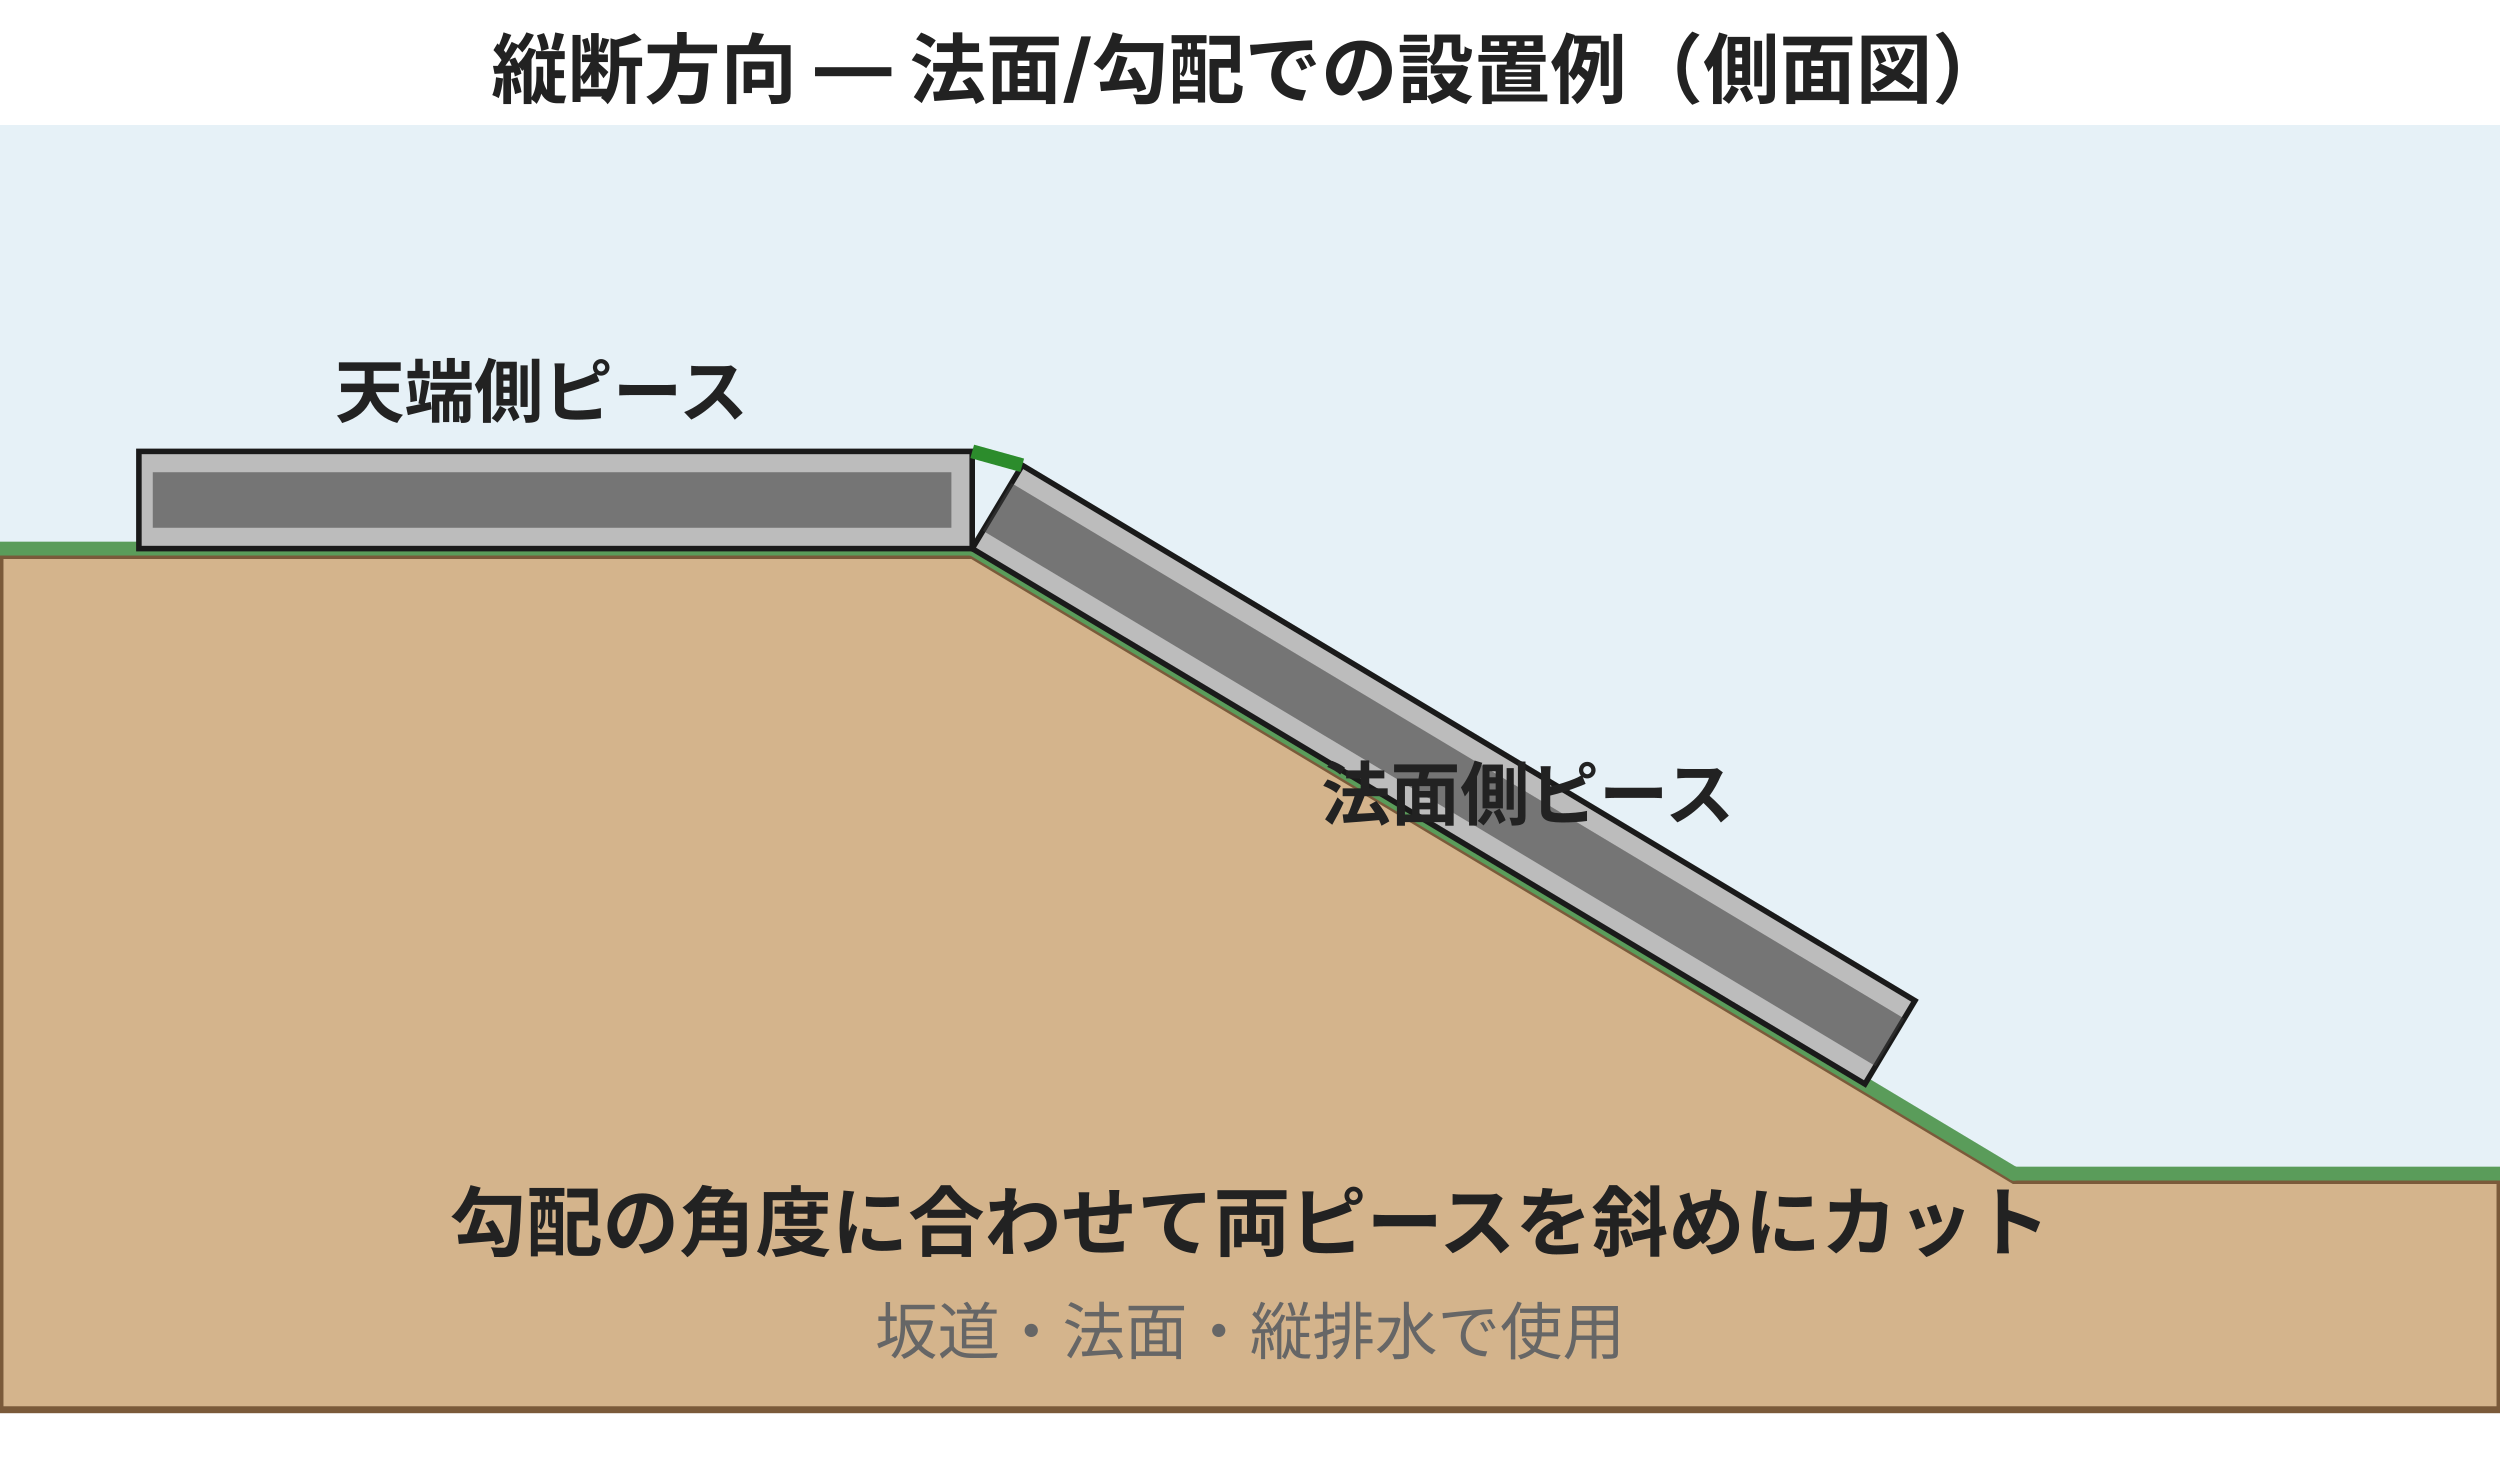
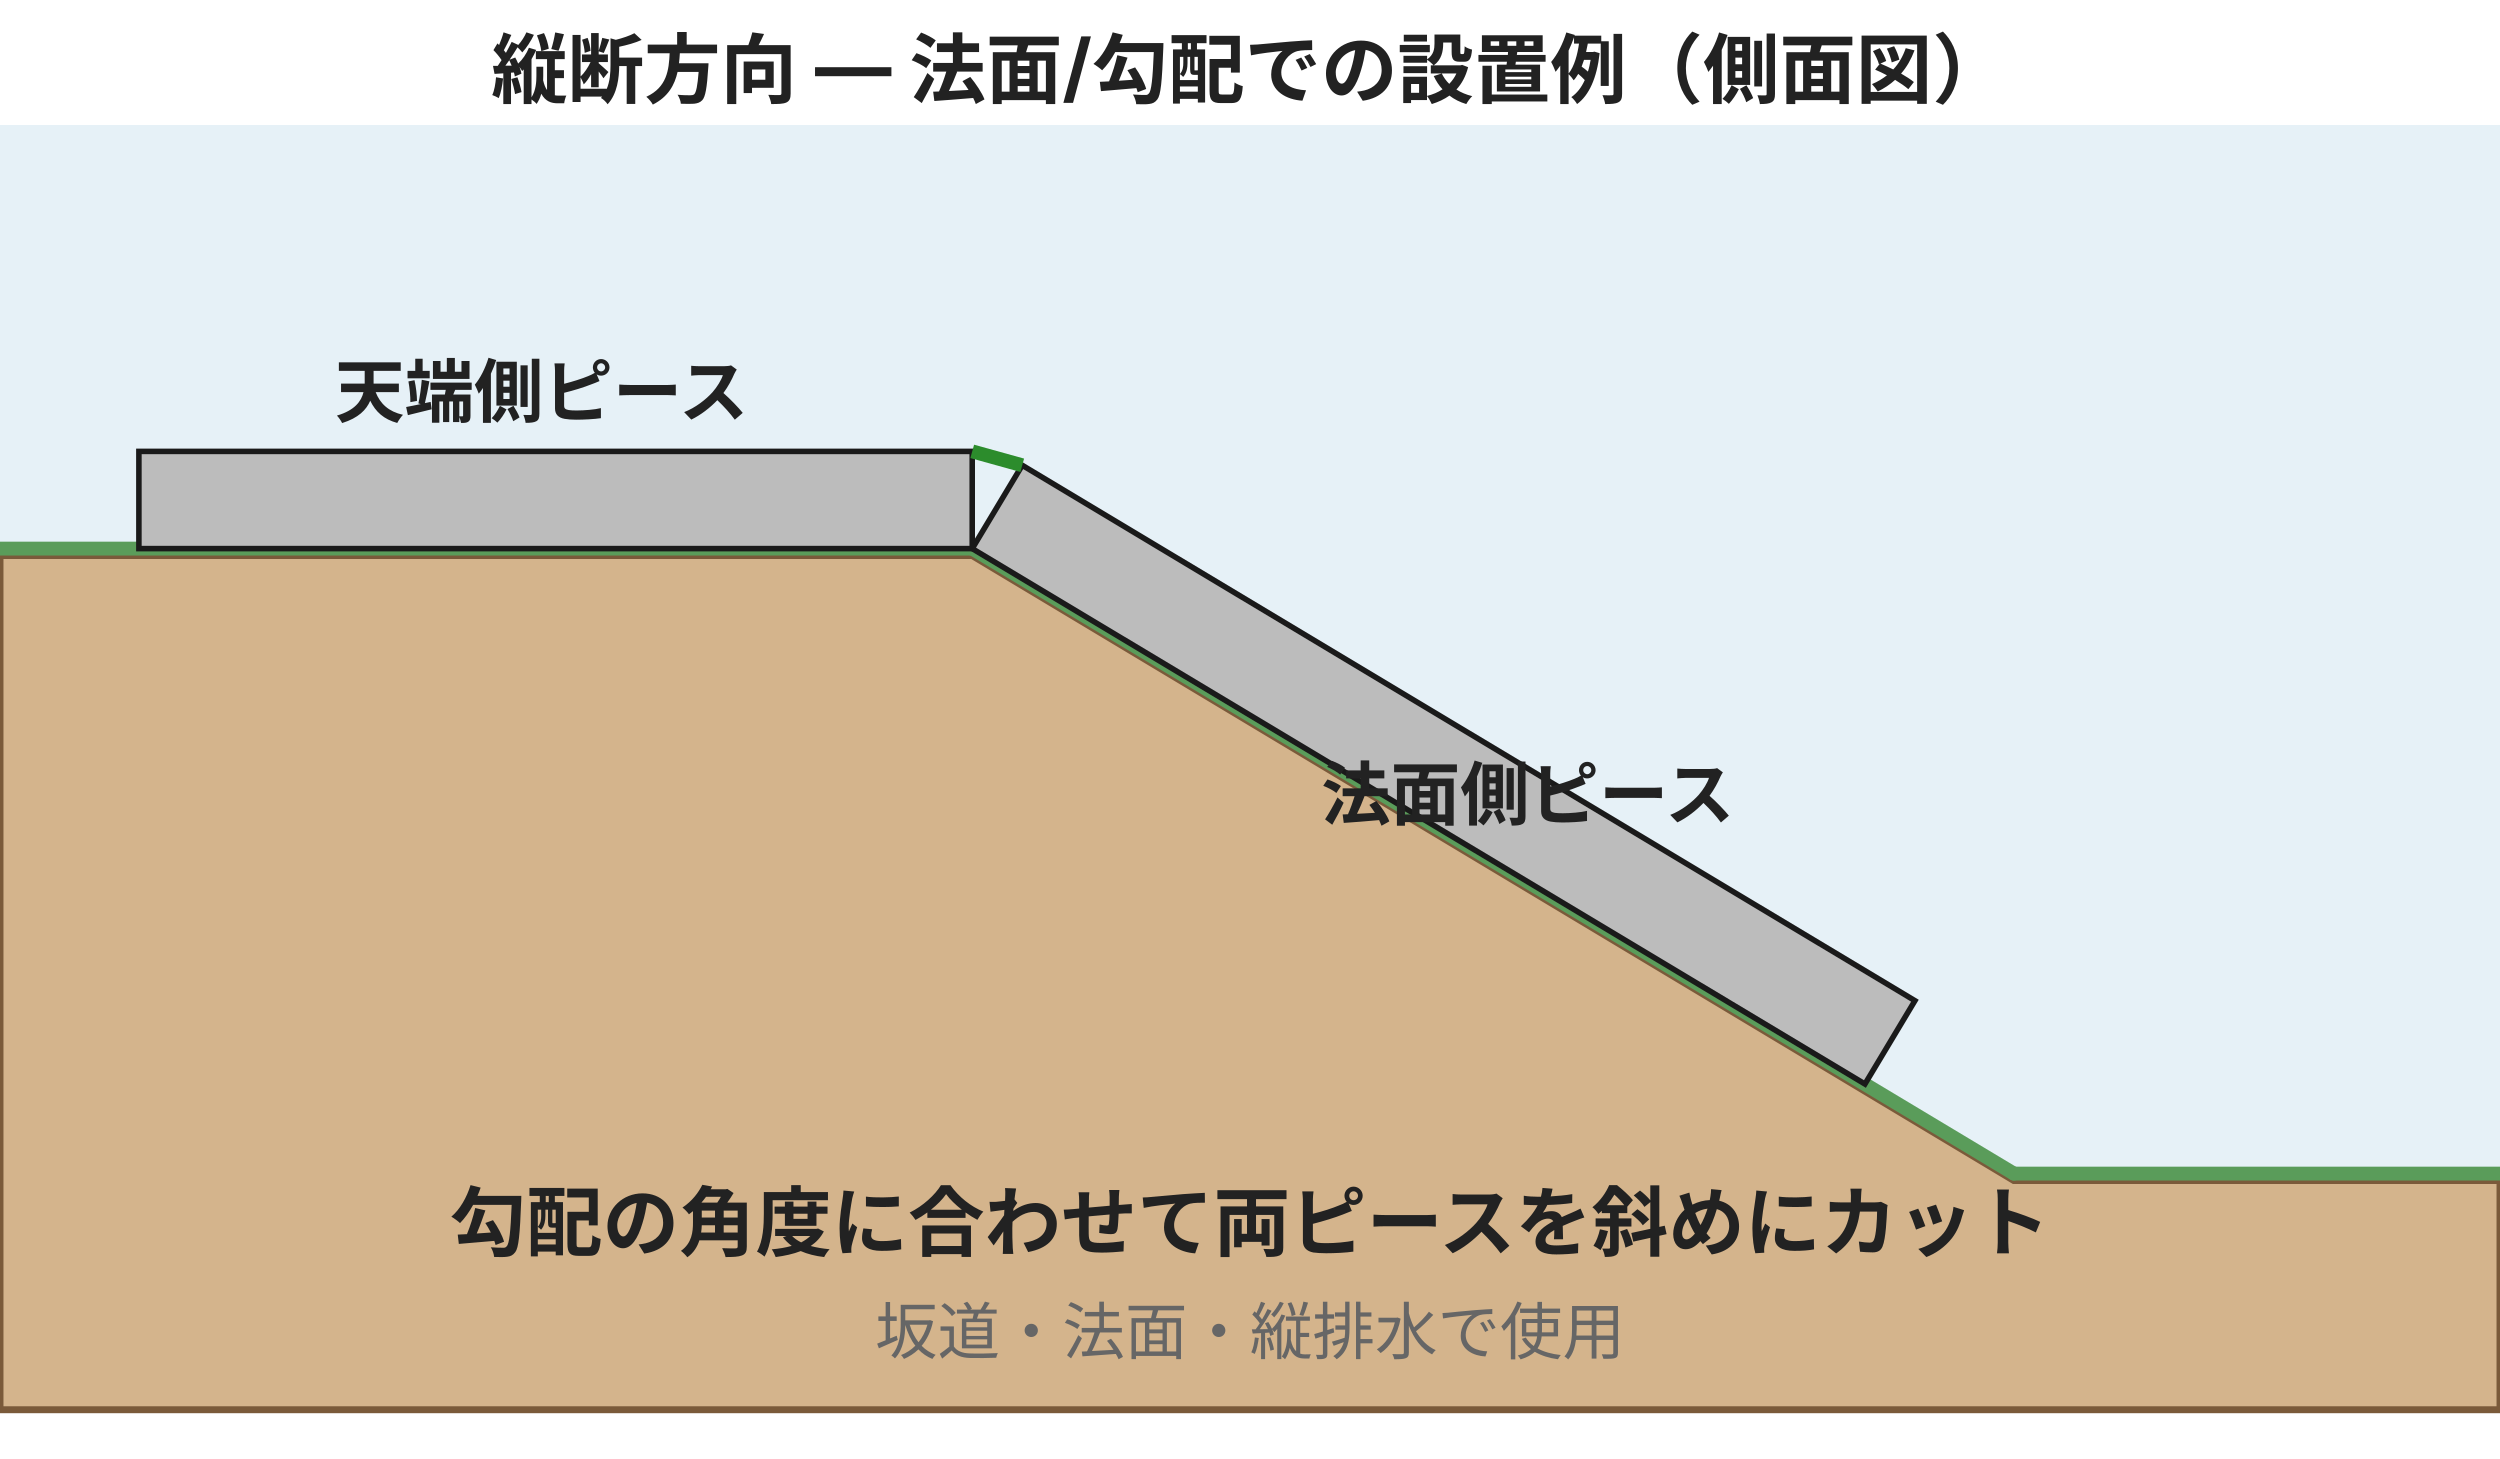
<svg xmlns="http://www.w3.org/2000/svg" viewBox="0 0 360 210" font-family="-apple-system, 'Hiragino Kaku Gothic ProN', 'Noto Sans JP', sans-serif" font-size="10">
  <text x="180" y="14" text-anchor="middle" font-weight="700" font-size="11" fill="#222">縦断方向 — 法面/勾配での設置例（側面図）</text>
  <rect x="0" y="18" width="360" height="185" fill="#e6f1f7" />
  <path d="M0,80 L140,80 L290,170 L360,170 L360,203 L0,203 Z" fill="#d4b48c" stroke="#7a5a3a" stroke-width="1" />
  <g stroke="#5a9c5a" stroke-width="2" stroke-linecap="round">
    <line x1="0" y1="79" x2="140" y2="79" />
    <line x1="140" y1="79" x2="290" y2="169" />
    <line x1="290" y1="169" x2="360" y2="169" />
  </g>
  <polygon points="20,65 140,65 140,79 20,79" fill="#bcbcbc" stroke="#1a1a1a" stroke-width="0.8" />
-   <rect x="22" y="68" width="115" height="8" fill="#3a3a3a" opacity="0.55" />
  <polygon points="140,79 268.55,156.10 275.75,144.10 147.20,67.00" fill="#bcbcbc" stroke="#1a1a1a" stroke-width="0.8" />
-   <polygon points="141.54,76.43 270.09,153.53 274.20,146.67 145.65,69.57" fill="#3a3a3a" opacity="0.55" />
  <line x1="140" y1="65" x2="147.20" y2="67.00" stroke="#2c8c2c" stroke-width="2" />
  <text x="78" y="60" text-anchor="middle" fill="#222" font-size="10" font-weight="600">天端側ピース</text>
  <text x="220" y="118" text-anchor="middle" fill="#222" font-size="10" font-weight="600">法面側ピース</text>
  <text x="180" y="180" text-anchor="middle" fill="#222" font-size="11" font-weight="700">勾配の角度に合わせて両ピースを斜めにカット</text>
  <text x="180" y="195" text-anchor="middle" fill="#666" font-size="9">坂道・法面・縦排水で使用</text>
</svg>
